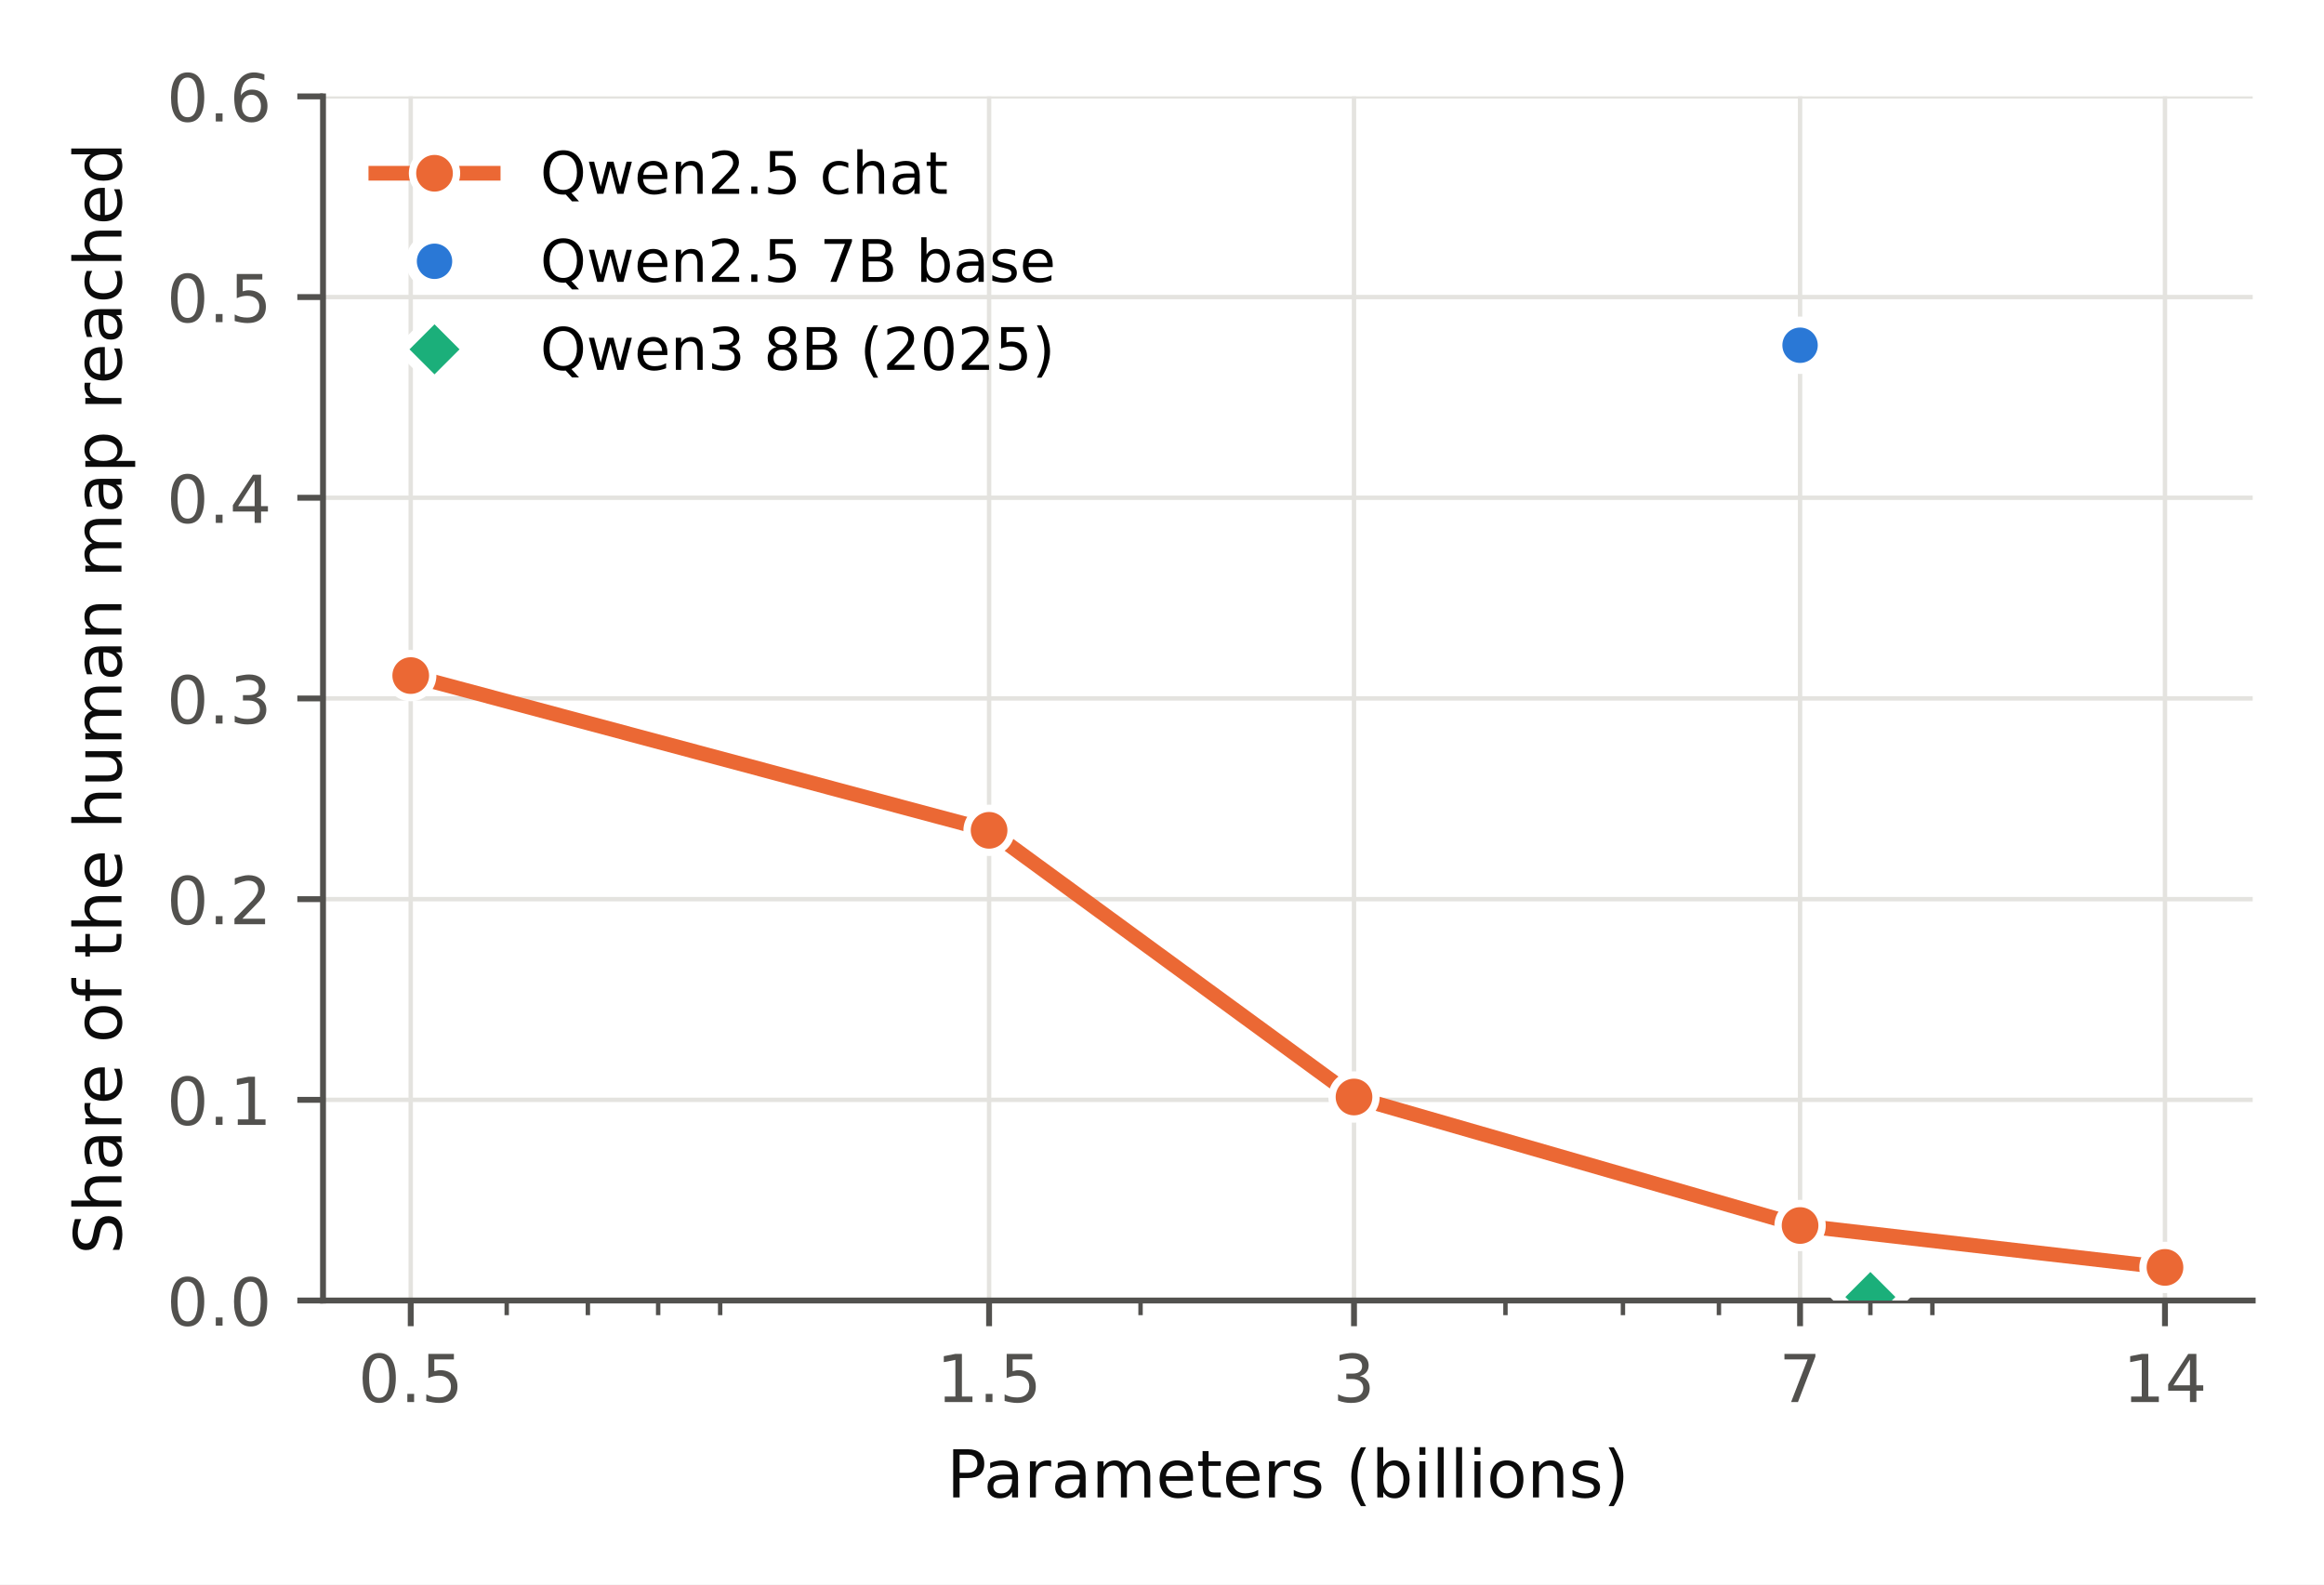
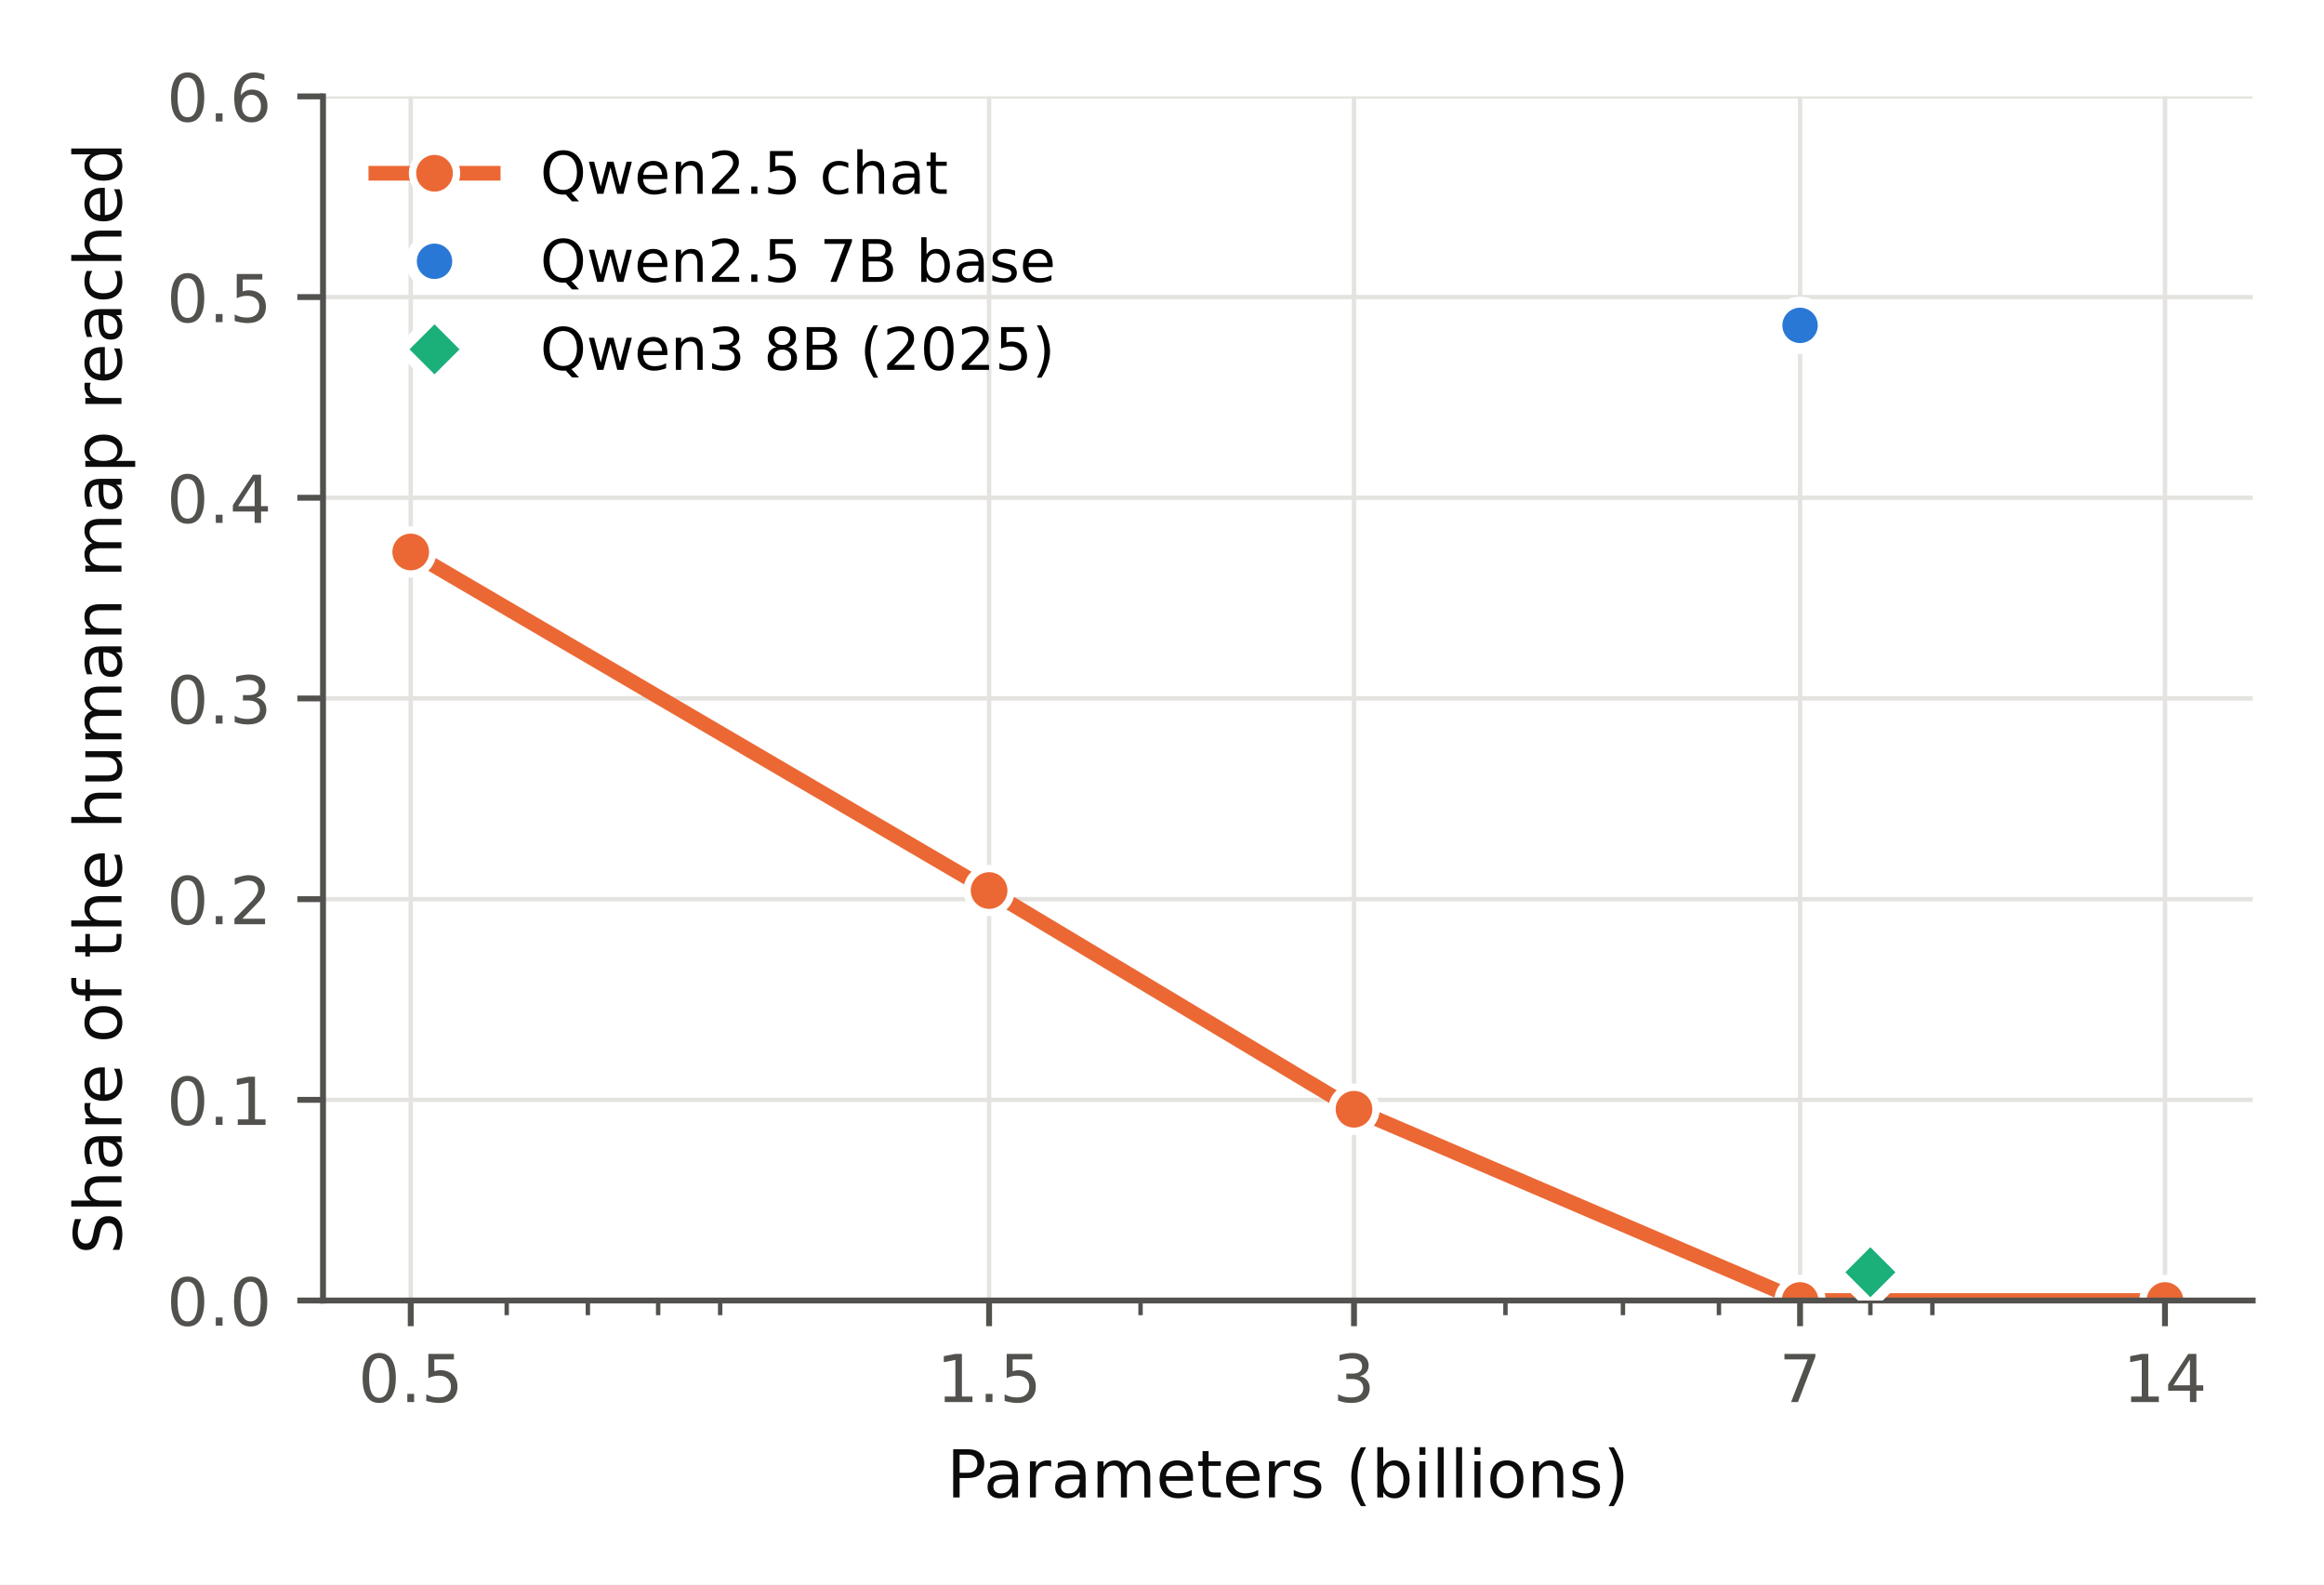
<svg xmlns="http://www.w3.org/2000/svg" xmlns:xlink="http://www.w3.org/1999/xlink" width="316.8pt" height="216pt" viewBox="0 0 316.8 216" version="1.1">
  <defs>
    <style type="text/css">*{stroke-linejoin: round; stroke-linecap: butt}</style>
  </defs>
  <g id="figure_1">
    <g id="patch_1">
      <path d="M 0 216  L 316.8 216  L 316.8 0  L 0 0  z " style="fill: #ffffff" />
    </g>
    <g id="axes_1">
      <g id="patch_2">
        <path d="M 44.032 177.278  L 307.08 177.278  L 307.08 13.139  L 44.032 13.139  z " style="fill: #ffffff" />
      </g>
      <g id="matplotlib.axis_1">
        <g id="xtick_1">
          <g id="line2d_1">
-             <path d="M 55.989 177.278  L 55.989 13.139  " clip-path="url(#p17351e1c9c)" style="fill: none; stroke: #e4e3df; stroke-width: 0.6; stroke-linecap: square" />
+             <path d="M 55.989 177.278  L 55.989 13.139  " clip-path="url(#p8f0aaa92ce)" style="fill: none; stroke: #e4e3df; stroke-width: 0.6; stroke-linecap: square" />
          </g>
          <g id="line2d_2">
            <defs>
-               <path id="m969927623d" d="M 0 0  L 0 3.5  " style="stroke: #52514e; stroke-width: 0.8" />
+               <path id="m51d11fe597" d="M 0 0  L 0 3.5  " style="stroke: #52514e; stroke-width: 0.8" />
            </defs>
            <g>
-               <use xlink:href="#m969927623d" x="55.989" y="177.278" style="fill: #52514e; stroke: #52514e; stroke-width: 0.8" />
+               <use xlink:href="#m51d11fe597" x="55.989" y="177.278" style="fill: #52514e; stroke: #52514e; stroke-width: 0.8" />
            </g>
          </g>
          <g id="text_1">
            <text style="font-size: 9px; font-family: 'DejaVu Sans'; text-anchor: middle; fill: #52514e" x="55.989" y="191.116" transform="rotate(-0 55.98883 191.1158)">0.5</text>
          </g>
        </g>
        <g id="xtick_2">
          <g id="line2d_3">
-             <path d="M 134.83 177.278  L 134.83 13.139  " clip-path="url(#p17351e1c9c)" style="fill: none; stroke: #e4e3df; stroke-width: 0.6; stroke-linecap: square" />
+             <path d="M 134.83 177.278  L 134.83 13.139  " clip-path="url(#p8f0aaa92ce)" style="fill: none; stroke: #e4e3df; stroke-width: 0.6; stroke-linecap: square" />
          </g>
          <g id="line2d_4">
            <g>
-               <use xlink:href="#m969927623d" x="134.83" y="177.278" style="fill: #52514e; stroke: #52514e; stroke-width: 0.8" />
+               <use xlink:href="#m51d11fe597" x="134.83" y="177.278" style="fill: #52514e; stroke: #52514e; stroke-width: 0.8" />
            </g>
          </g>
          <g id="text_2">
            <text style="font-size: 9px; font-family: 'DejaVu Sans'; text-anchor: middle; fill: #52514e" x="134.83" y="191.116" transform="rotate(-0 134.8303 191.1158)">1.5</text>
          </g>
        </g>
        <g id="xtick_3">
          <g id="line2d_5">
-             <path d="M 184.574 177.278  L 184.574 13.139  " clip-path="url(#p17351e1c9c)" style="fill: none; stroke: #e4e3df; stroke-width: 0.6; stroke-linecap: square" />
+             <path d="M 184.574 177.278  L 184.574 13.139  " clip-path="url(#p8f0aaa92ce)" style="fill: none; stroke: #e4e3df; stroke-width: 0.6; stroke-linecap: square" />
          </g>
          <g id="line2d_6">
            <g>
-               <use xlink:href="#m969927623d" x="184.574" y="177.278" style="fill: #52514e; stroke: #52514e; stroke-width: 0.8" />
+               <use xlink:href="#m51d11fe597" x="184.574" y="177.278" style="fill: #52514e; stroke: #52514e; stroke-width: 0.8" />
            </g>
          </g>
          <g id="text_3">
            <text style="font-size: 9px; font-family: 'DejaVu Sans'; text-anchor: middle; fill: #52514e" x="184.574" y="191.116" transform="rotate(-0 184.5738 191.1158)">3</text>
          </g>
        </g>
        <g id="xtick_4">
          <g id="line2d_7">
-             <path d="M 245.38 177.278  L 245.38 13.139  " clip-path="url(#p17351e1c9c)" style="fill: none; stroke: #e4e3df; stroke-width: 0.6; stroke-linecap: square" />
+             <path d="M 245.38 177.278  L 245.38 13.139  " clip-path="url(#p8f0aaa92ce)" style="fill: none; stroke: #e4e3df; stroke-width: 0.6; stroke-linecap: square" />
          </g>
          <g id="line2d_8">
            <g>
-               <use xlink:href="#m969927623d" x="245.38" y="177.278" style="fill: #52514e; stroke: #52514e; stroke-width: 0.8" />
+               <use xlink:href="#m51d11fe597" x="245.38" y="177.278" style="fill: #52514e; stroke: #52514e; stroke-width: 0.8" />
            </g>
          </g>
          <g id="text_4">
            <text style="font-size: 9px; font-family: 'DejaVu Sans'; text-anchor: middle; fill: #52514e" x="245.38" y="191.116" transform="rotate(-0 245.3798 191.1158)">7</text>
          </g>
        </g>
        <g id="xtick_5">
          <g id="line2d_9">
-             <path d="M 295.123 177.278  L 295.123 13.139  " clip-path="url(#p17351e1c9c)" style="fill: none; stroke: #e4e3df; stroke-width: 0.6; stroke-linecap: square" />
+             <path d="M 295.123 177.278  L 295.123 13.139  " clip-path="url(#p8f0aaa92ce)" style="fill: none; stroke: #e4e3df; stroke-width: 0.6; stroke-linecap: square" />
          </g>
          <g id="line2d_10">
            <g>
-               <use xlink:href="#m969927623d" x="295.123" y="177.278" style="fill: #52514e; stroke: #52514e; stroke-width: 0.8" />
+               <use xlink:href="#m51d11fe597" x="295.123" y="177.278" style="fill: #52514e; stroke: #52514e; stroke-width: 0.8" />
            </g>
          </g>
          <g id="text_5">
            <text style="font-size: 9px; font-family: 'DejaVu Sans'; text-anchor: middle; fill: #52514e" x="295.123" y="191.116" transform="rotate(-0 295.1233 191.1158)">14</text>
          </g>
        </g>
        <g id="xtick_6">
          <g id="line2d_11">
            <defs>
-               <path id="me7d293de2d" d="M 0 0  L 0 2  " style="stroke: #52514e; stroke-width: 0.6" />
+               <path id="m0544b450ed" d="M 0 0  L 0 2  " style="stroke: #52514e; stroke-width: 0.6" />
            </defs>
            <g>
-               <use xlink:href="#me7d293de2d" x="69.073" y="177.278" style="fill: #52514e; stroke: #52514e; stroke-width: 0.6" />
+               <use xlink:href="#m0544b450ed" x="69.073" y="177.278" style="fill: #52514e; stroke: #52514e; stroke-width: 0.6" />
            </g>
          </g>
        </g>
        <g id="xtick_7">
          <g id="line2d_12">
            <g>
-               <use xlink:href="#me7d293de2d" x="80.136" y="177.278" style="fill: #52514e; stroke: #52514e; stroke-width: 0.6" />
+               <use xlink:href="#m0544b450ed" x="80.136" y="177.278" style="fill: #52514e; stroke: #52514e; stroke-width: 0.6" />
            </g>
          </g>
        </g>
        <g id="xtick_8">
          <g id="line2d_13">
            <g>
-               <use xlink:href="#me7d293de2d" x="89.718" y="177.278" style="fill: #52514e; stroke: #52514e; stroke-width: 0.6" />
+               <use xlink:href="#m0544b450ed" x="89.718" y="177.278" style="fill: #52514e; stroke: #52514e; stroke-width: 0.6" />
            </g>
          </g>
        </g>
        <g id="xtick_9">
          <g id="line2d_14">
            <g>
-               <use xlink:href="#me7d293de2d" x="98.171" y="177.278" style="fill: #52514e; stroke: #52514e; stroke-width: 0.6" />
+               <use xlink:href="#m0544b450ed" x="98.171" y="177.278" style="fill: #52514e; stroke: #52514e; stroke-width: 0.6" />
            </g>
          </g>
        </g>
        <g id="xtick_10">
          <g id="line2d_15">
            <g>
-               <use xlink:href="#me7d293de2d" x="155.476" y="177.278" style="fill: #52514e; stroke: #52514e; stroke-width: 0.6" />
+               <use xlink:href="#m0544b450ed" x="155.476" y="177.278" style="fill: #52514e; stroke: #52514e; stroke-width: 0.6" />
            </g>
          </g>
        </g>
        <g id="xtick_11">
          <g id="line2d_16">
            <g>
-               <use xlink:href="#me7d293de2d" x="205.219" y="177.278" style="fill: #52514e; stroke: #52514e; stroke-width: 0.6" />
+               <use xlink:href="#m0544b450ed" x="205.219" y="177.278" style="fill: #52514e; stroke: #52514e; stroke-width: 0.6" />
            </g>
          </g>
        </g>
        <g id="xtick_12">
          <g id="line2d_17">
            <g>
-               <use xlink:href="#me7d293de2d" x="221.233" y="177.278" style="fill: #52514e; stroke: #52514e; stroke-width: 0.6" />
+               <use xlink:href="#m0544b450ed" x="221.233" y="177.278" style="fill: #52514e; stroke: #52514e; stroke-width: 0.6" />
            </g>
          </g>
        </g>
        <g id="xtick_13">
          <g id="line2d_18">
            <g>
-               <use xlink:href="#me7d293de2d" x="234.317" y="177.278" style="fill: #52514e; stroke: #52514e; stroke-width: 0.6" />
+               <use xlink:href="#m0544b450ed" x="234.317" y="177.278" style="fill: #52514e; stroke: #52514e; stroke-width: 0.6" />
            </g>
          </g>
        </g>
        <g id="xtick_14">
          <g id="line2d_19">
            <g>
-               <use xlink:href="#me7d293de2d" x="254.963" y="177.278" style="fill: #52514e; stroke: #52514e; stroke-width: 0.6" />
+               <use xlink:href="#m0544b450ed" x="254.963" y="177.278" style="fill: #52514e; stroke: #52514e; stroke-width: 0.6" />
            </g>
          </g>
        </g>
        <g id="xtick_15">
          <g id="line2d_20">
            <g>
-               <use xlink:href="#me7d293de2d" x="263.415" y="177.278" style="fill: #52514e; stroke: #52514e; stroke-width: 0.6" />
+               <use xlink:href="#m0544b450ed" x="263.415" y="177.278" style="fill: #52514e; stroke: #52514e; stroke-width: 0.6" />
            </g>
          </g>
        </g>
        <g id="text_6">
          <text style="font-size: 9px; font-family: 'DejaVu Sans'; text-anchor: middle; fill: #0b0b0b" x="175.556" y="204.116" transform="rotate(-0 175.5561 204.1165)">Parameters (billions)</text>
        </g>
      </g>
      <g id="matplotlib.axis_2">
        <g id="ytick_1">
          <g id="line2d_21">
-             <path d="M 44.032 177.278  L 307.08 177.278  " clip-path="url(#p17351e1c9c)" style="fill: none; stroke: #e4e3df; stroke-width: 0.6; stroke-linecap: square" />
+             <path d="M 44.032 177.278  L 307.08 177.278  " clip-path="url(#p8f0aaa92ce)" style="fill: none; stroke: #e4e3df; stroke-width: 0.6; stroke-linecap: square" />
          </g>
          <g id="line2d_22">
            <defs>
-               <path id="m4bf6d4d469" d="M 0 0  L -3.5 0  " style="stroke: #52514e; stroke-width: 0.8" />
+               <path id="m7be64e6a09" d="M 0 0  L -3.5 0  " style="stroke: #52514e; stroke-width: 0.8" />
            </defs>
            <g>
-               <use xlink:href="#m4bf6d4d469" x="44.032" y="177.278" style="fill: #52514e; stroke: #52514e; stroke-width: 0.8" />
+               <use xlink:href="#m7be64e6a09" x="44.032" y="177.278" style="fill: #52514e; stroke: #52514e; stroke-width: 0.8" />
            </g>
          </g>
          <g id="text_7">
            <text style="font-size: 9px; font-family: 'DejaVu Sans'; text-anchor: end; fill: #52514e" x="37.032" y="180.697" transform="rotate(-0 37.03211 180.6968)">0.0</text>
          </g>
        </g>
        <g id="ytick_2">
          <g id="line2d_23">
-             <path d="M 44.032 149.921  L 307.08 149.921  " clip-path="url(#p17351e1c9c)" style="fill: none; stroke: #e4e3df; stroke-width: 0.6; stroke-linecap: square" />
+             <path d="M 44.032 149.921  L 307.08 149.921  " clip-path="url(#p8f0aaa92ce)" style="fill: none; stroke: #e4e3df; stroke-width: 0.6; stroke-linecap: square" />
          </g>
          <g id="line2d_24">
            <g>
-               <use xlink:href="#m4bf6d4d469" x="44.032" y="149.921" style="fill: #52514e; stroke: #52514e; stroke-width: 0.8" />
+               <use xlink:href="#m7be64e6a09" x="44.032" y="149.921" style="fill: #52514e; stroke: #52514e; stroke-width: 0.8" />
            </g>
          </g>
          <g id="text_8">
            <text style="font-size: 9px; font-family: 'DejaVu Sans'; text-anchor: end; fill: #52514e" x="37.032" y="153.34" transform="rotate(-0 37.03211 153.3403)">0.1</text>
          </g>
        </g>
        <g id="ytick_3">
          <g id="line2d_25">
-             <path d="M 44.032 122.565  L 307.08 122.565  " clip-path="url(#p17351e1c9c)" style="fill: none; stroke: #e4e3df; stroke-width: 0.6; stroke-linecap: square" />
+             <path d="M 44.032 122.565  L 307.08 122.565  " clip-path="url(#p8f0aaa92ce)" style="fill: none; stroke: #e4e3df; stroke-width: 0.6; stroke-linecap: square" />
          </g>
          <g id="line2d_26">
            <g>
-               <use xlink:href="#m4bf6d4d469" x="44.032" y="122.565" style="fill: #52514e; stroke: #52514e; stroke-width: 0.8" />
+               <use xlink:href="#m7be64e6a09" x="44.032" y="122.565" style="fill: #52514e; stroke: #52514e; stroke-width: 0.8" />
            </g>
          </g>
          <g id="text_9">
            <text style="font-size: 9px; font-family: 'DejaVu Sans'; text-anchor: end; fill: #52514e" x="37.032" y="125.984" transform="rotate(-0 37.03211 125.9839)">0.2</text>
          </g>
        </g>
        <g id="ytick_4">
          <g id="line2d_27">
-             <path d="M 44.032 95.208  L 307.08 95.208  " clip-path="url(#p17351e1c9c)" style="fill: none; stroke: #e4e3df; stroke-width: 0.6; stroke-linecap: square" />
+             <path d="M 44.032 95.208  L 307.08 95.208  " clip-path="url(#p8f0aaa92ce)" style="fill: none; stroke: #e4e3df; stroke-width: 0.6; stroke-linecap: square" />
          </g>
          <g id="line2d_28">
            <g>
-               <use xlink:href="#m4bf6d4d469" x="44.032" y="95.208" style="fill: #52514e; stroke: #52514e; stroke-width: 0.8" />
+               <use xlink:href="#m7be64e6a09" x="44.032" y="95.208" style="fill: #52514e; stroke: #52514e; stroke-width: 0.8" />
            </g>
          </g>
          <g id="text_10">
            <text style="font-size: 9px; font-family: 'DejaVu Sans'; text-anchor: end; fill: #52514e" x="37.032" y="98.627" transform="rotate(-0 37.03211 98.62736)">0.3</text>
          </g>
        </g>
        <g id="ytick_5">
          <g id="line2d_29">
-             <path d="M 44.032 67.852  L 307.08 67.852  " clip-path="url(#p17351e1c9c)" style="fill: none; stroke: #e4e3df; stroke-width: 0.6; stroke-linecap: square" />
+             <path d="M 44.032 67.852  L 307.08 67.852  " clip-path="url(#p8f0aaa92ce)" style="fill: none; stroke: #e4e3df; stroke-width: 0.6; stroke-linecap: square" />
          </g>
          <g id="line2d_30">
            <g>
-               <use xlink:href="#m4bf6d4d469" x="44.032" y="67.852" style="fill: #52514e; stroke: #52514e; stroke-width: 0.8" />
+               <use xlink:href="#m7be64e6a09" x="44.032" y="67.852" style="fill: #52514e; stroke: #52514e; stroke-width: 0.8" />
            </g>
          </g>
          <g id="text_11">
            <text style="font-size: 9px; font-family: 'DejaVu Sans'; text-anchor: end; fill: #52514e" x="37.032" y="71.271" transform="rotate(-0 37.03211 71.27087)">0.4</text>
          </g>
        </g>
        <g id="ytick_6">
          <g id="line2d_31">
-             <path d="M 44.032 40.495  L 307.08 40.495  " clip-path="url(#p17351e1c9c)" style="fill: none; stroke: #e4e3df; stroke-width: 0.6; stroke-linecap: square" />
+             <path d="M 44.032 40.495  L 307.08 40.495  " clip-path="url(#p8f0aaa92ce)" style="fill: none; stroke: #e4e3df; stroke-width: 0.6; stroke-linecap: square" />
          </g>
          <g id="line2d_32">
            <g>
-               <use xlink:href="#m4bf6d4d469" x="44.032" y="40.495" style="fill: #52514e; stroke: #52514e; stroke-width: 0.8" />
+               <use xlink:href="#m7be64e6a09" x="44.032" y="40.495" style="fill: #52514e; stroke: #52514e; stroke-width: 0.8" />
            </g>
          </g>
          <g id="text_12">
            <text style="font-size: 9px; font-family: 'DejaVu Sans'; text-anchor: end; fill: #52514e" x="37.032" y="43.914" transform="rotate(-0 37.03211 43.91438)">0.5</text>
          </g>
        </g>
        <g id="ytick_7">
          <g id="line2d_33">
-             <path d="M 44.032 13.139  L 307.08 13.139  " clip-path="url(#p17351e1c9c)" style="fill: none; stroke: #e4e3df; stroke-width: 0.6; stroke-linecap: square" />
+             <path d="M 44.032 13.139  L 307.08 13.139  " clip-path="url(#p8f0aaa92ce)" style="fill: none; stroke: #e4e3df; stroke-width: 0.6; stroke-linecap: square" />
          </g>
          <g id="line2d_34">
            <g>
-               <use xlink:href="#m4bf6d4d469" x="44.032" y="13.139" style="fill: #52514e; stroke: #52514e; stroke-width: 0.8" />
+               <use xlink:href="#m7be64e6a09" x="44.032" y="13.139" style="fill: #52514e; stroke: #52514e; stroke-width: 0.8" />
            </g>
          </g>
          <g id="text_13">
            <text style="font-size: 9px; font-family: 'DejaVu Sans'; text-anchor: end; fill: #52514e" x="37.032" y="16.558" transform="rotate(-0 37.03211 16.55789)">0.6</text>
          </g>
        </g>
        <g id="text_14">
          <text style="font-size: 9px; font-family: 'DejaVu Sans'; text-anchor: middle; fill: #0b0b0b" x="16.557" y="95.208" transform="rotate(-90 16.55719 95.20842)">Share of the human map reached</text>
        </g>
      </g>
      <g id="line2d_35">
-         <path d="M 55.989 92.089  L 134.83 113.185  L 184.574 149.537  L 245.38 167.055  L 295.123 172.766  " clip-path="url(#p17351e1c9c)" style="fill: none; stroke: #eb6834; stroke-width: 2; stroke-linecap: square" />
+         <path d="M 55.989 75.243  L 134.83 121.392  L 184.574 151.207  L 245.38 177.278  L 295.123 177.278  " clip-path="url(#p8f0aaa92ce)" style="fill: none; stroke: #eb6834; stroke-width: 2; stroke-linecap: square" />
        <defs>
-           <path id="m6391b1d6d0" d="M 0 3  C 0.796 3 1.559 2.684 2.121 2.121  C 2.684 1.559 3 0.796 3 0  C 3 -0.796 2.684 -1.559 2.121 -2.121  C 1.559 -2.684 0.796 -3 0 -3  C -0.796 -3 -1.559 -2.684 -2.121 -2.121  C -2.684 -1.559 -3 -0.796 -3 0  C -3 0.796 -2.684 1.559 -2.121 2.121  C -1.559 2.684 -0.796 3 0 3  z " style="stroke: #ffffff" />
+           <path id="m425722df25" d="M 0 3  C 0.796 3 1.559 2.684 2.121 2.121  C 2.684 1.559 3 0.796 3 0  C 3 -0.796 2.684 -1.559 2.121 -2.121  C 1.559 -2.684 0.796 -3 0 -3  C -0.796 -3 -1.559 -2.684 -2.121 -2.121  C -2.684 -1.559 -3 -0.796 -3 0  C -3 0.796 -2.684 1.559 -2.121 2.121  C -1.559 2.684 -0.796 3 0 3  z " style="stroke: #ffffff" />
        </defs>
-         <g clip-path="url(#p17351e1c9c)">
-           <use xlink:href="#m6391b1d6d0" x="55.989" y="92.089" style="fill: #eb6834; stroke: #ffffff" />
-           <use xlink:href="#m6391b1d6d0" x="134.83" y="113.185" style="fill: #eb6834; stroke: #ffffff" />
-           <use xlink:href="#m6391b1d6d0" x="184.574" y="149.537" style="fill: #eb6834; stroke: #ffffff" />
-           <use xlink:href="#m6391b1d6d0" x="245.38" y="167.055" style="fill: #eb6834; stroke: #ffffff" />
-           <use xlink:href="#m6391b1d6d0" x="295.123" y="172.766" style="fill: #eb6834; stroke: #ffffff" />
+         <g clip-path="url(#p8f0aaa92ce)">
+           <use xlink:href="#m425722df25" x="55.989" y="75.243" style="fill: #eb6834; stroke: #ffffff" />
+           <use xlink:href="#m425722df25" x="134.83" y="121.392" style="fill: #eb6834; stroke: #ffffff" />
+           <use xlink:href="#m425722df25" x="184.574" y="151.207" style="fill: #eb6834; stroke: #ffffff" />
+           <use xlink:href="#m425722df25" x="245.38" y="177.278" style="fill: #eb6834; stroke: #ffffff" />
+           <use xlink:href="#m425722df25" x="295.123" y="177.278" style="fill: #eb6834; stroke: #ffffff" />
        </g>
      </g>
      <g id="patch_3">
        <path d="M 44.032 177.278  L 44.032 13.139  " style="fill: none; stroke: #52514e; stroke-width: 0.8; stroke-linejoin: miter; stroke-linecap: square" />
      </g>
      <g id="patch_4">
        <path d="M 44.032 177.278  L 307.08 177.278  " style="fill: none; stroke: #52514e; stroke-width: 0.8; stroke-linejoin: miter; stroke-linecap: square" />
      </g>
      <g id="line2d_36">
        <defs>
-           <path id="m09965e15ca" d="M 0 3.162  C 0.839 3.162 1.643 2.829 2.236 2.236  C 2.829 1.643 3.162 0.839 3.162 0  C 3.162 -0.839 2.829 -1.643 2.236 -2.236  C 1.643 -2.829 0.839 -3.162 0 -3.162  C -0.839 -3.162 -1.643 -2.829 -2.236 -2.236  C -2.829 -1.643 -3.162 -0.839 -3.162 0  C -3.162 0.839 -2.829 1.643 -2.236 2.236  C -1.643 2.829 -0.839 3.162 0 3.162  z " style="stroke: #ffffff; stroke-width: 1.5" />
+           <path id="mbfeafd6260" d="M 0 3.162  C 0.839 3.162 1.643 2.829 2.236 2.236  C 2.829 1.643 3.162 0.839 3.162 0  C 3.162 -0.839 2.829 -1.643 2.236 -2.236  C 1.643 -2.829 0.839 -3.162 0 -3.162  C -0.839 -3.162 -1.643 -2.829 -2.236 -2.236  C -2.829 -1.643 -3.162 -0.839 -3.162 0  C -3.162 0.839 -2.829 1.643 -2.236 2.236  C -1.643 2.829 -0.839 3.162 0 3.162  z " style="stroke: #ffffff; stroke-width: 1.5" />
        </defs>
-         <g clip-path="url(#p17351e1c9c)">
-           <use xlink:href="#m09965e15ca" x="245.38" y="47.061" style="fill: #2a78d6; stroke: #ffffff; stroke-width: 1.5" />
+         <g clip-path="url(#p8f0aaa92ce)">
+           <use xlink:href="#mbfeafd6260" x="245.38" y="44.355" style="fill: #2a78d6; stroke: #ffffff; stroke-width: 1.5" />
        </g>
      </g>
      <g id="line2d_37">
        <defs>
-           <path id="mf0f92f5357" d="M -0 4.472  L 4.472 0  L -0 -4.472  L -4.472 0  z " style="stroke: #ffffff; stroke-width: 1.5; stroke-linejoin: miter" />
+           <path id="m2c2a28b117" d="M -0 4.472  L 4.472 0  L -0 -4.472  L -4.472 0  z " style="stroke: #ffffff; stroke-width: 1.5; stroke-linejoin: miter" />
        </defs>
-         <g clip-path="url(#p17351e1c9c)">
-           <use xlink:href="#mf0f92f5357" x="254.963" y="176.798" style="fill: #1baf7a; stroke: #ffffff; stroke-width: 1.5; stroke-linejoin: miter" />
+         <g clip-path="url(#p8f0aaa92ce)">
+           <use xlink:href="#m2c2a28b117" x="254.963" y="173.428" style="fill: #1baf7a; stroke: #ffffff; stroke-width: 1.5; stroke-linejoin: miter" />
        </g>
      </g>
      <g id="legend_1">
        <g id="line2d_38">
          <path d="M 51.232 23.618  L 59.232 23.618  L 67.232 23.618  " style="fill: none; stroke: #eb6834; stroke-width: 2; stroke-linecap: square" />
          <g>
-             <use xlink:href="#m6391b1d6d0" x="59.232" y="23.618" style="fill: #eb6834; stroke: #ffffff" />
+             <use xlink:href="#m425722df25" x="59.232" y="23.618" style="fill: #eb6834; stroke: #ffffff" />
          </g>
        </g>
        <g id="text_15">
          <text style="font-size: 8px; font-family: 'DejaVu Sans'; text-anchor: start" x="73.632" y="26.418" transform="rotate(-0 73.63211 26.41769)">Qwen2.5 chat</text>
        </g>
        <g id="line2d_39">
          <g>
-             <use xlink:href="#m09965e15ca" x="59.232" y="35.618" style="fill: #2a78d6; stroke: #ffffff; stroke-width: 1.5" />
+             <use xlink:href="#mbfeafd6260" x="59.232" y="35.618" style="fill: #2a78d6; stroke: #ffffff; stroke-width: 1.5" />
          </g>
        </g>
        <g id="text_16">
          <text style="font-size: 8px; font-family: 'DejaVu Sans'; text-anchor: start" x="73.632" y="38.418" transform="rotate(-0 73.63211 38.41832)">Qwen2.5 7B base</text>
        </g>
        <g id="line2d_40">
          <g>
-             <use xlink:href="#mf0f92f5357" x="59.232" y="47.619" style="fill: #1baf7a; stroke: #ffffff; stroke-width: 1.5; stroke-linejoin: miter" />
+             <use xlink:href="#m2c2a28b117" x="59.232" y="47.619" style="fill: #1baf7a; stroke: #ffffff; stroke-width: 1.5; stroke-linejoin: miter" />
          </g>
        </g>
        <g id="text_17">
          <text style="font-size: 8px; font-family: 'DejaVu Sans'; text-anchor: start" x="73.632" y="50.419" transform="rotate(-0 73.63211 50.41895)">Qwen3 8B (2025)</text>
        </g>
      </g>
    </g>
  </g>
  <defs>
-     <clipPath id="p17351e1c9c">
+     <clipPath id="p8f0aaa92ce">
      <rect x="44.032" y="13.139" width="263.048" height="164.139" />
    </clipPath>
  </defs>
</svg>
